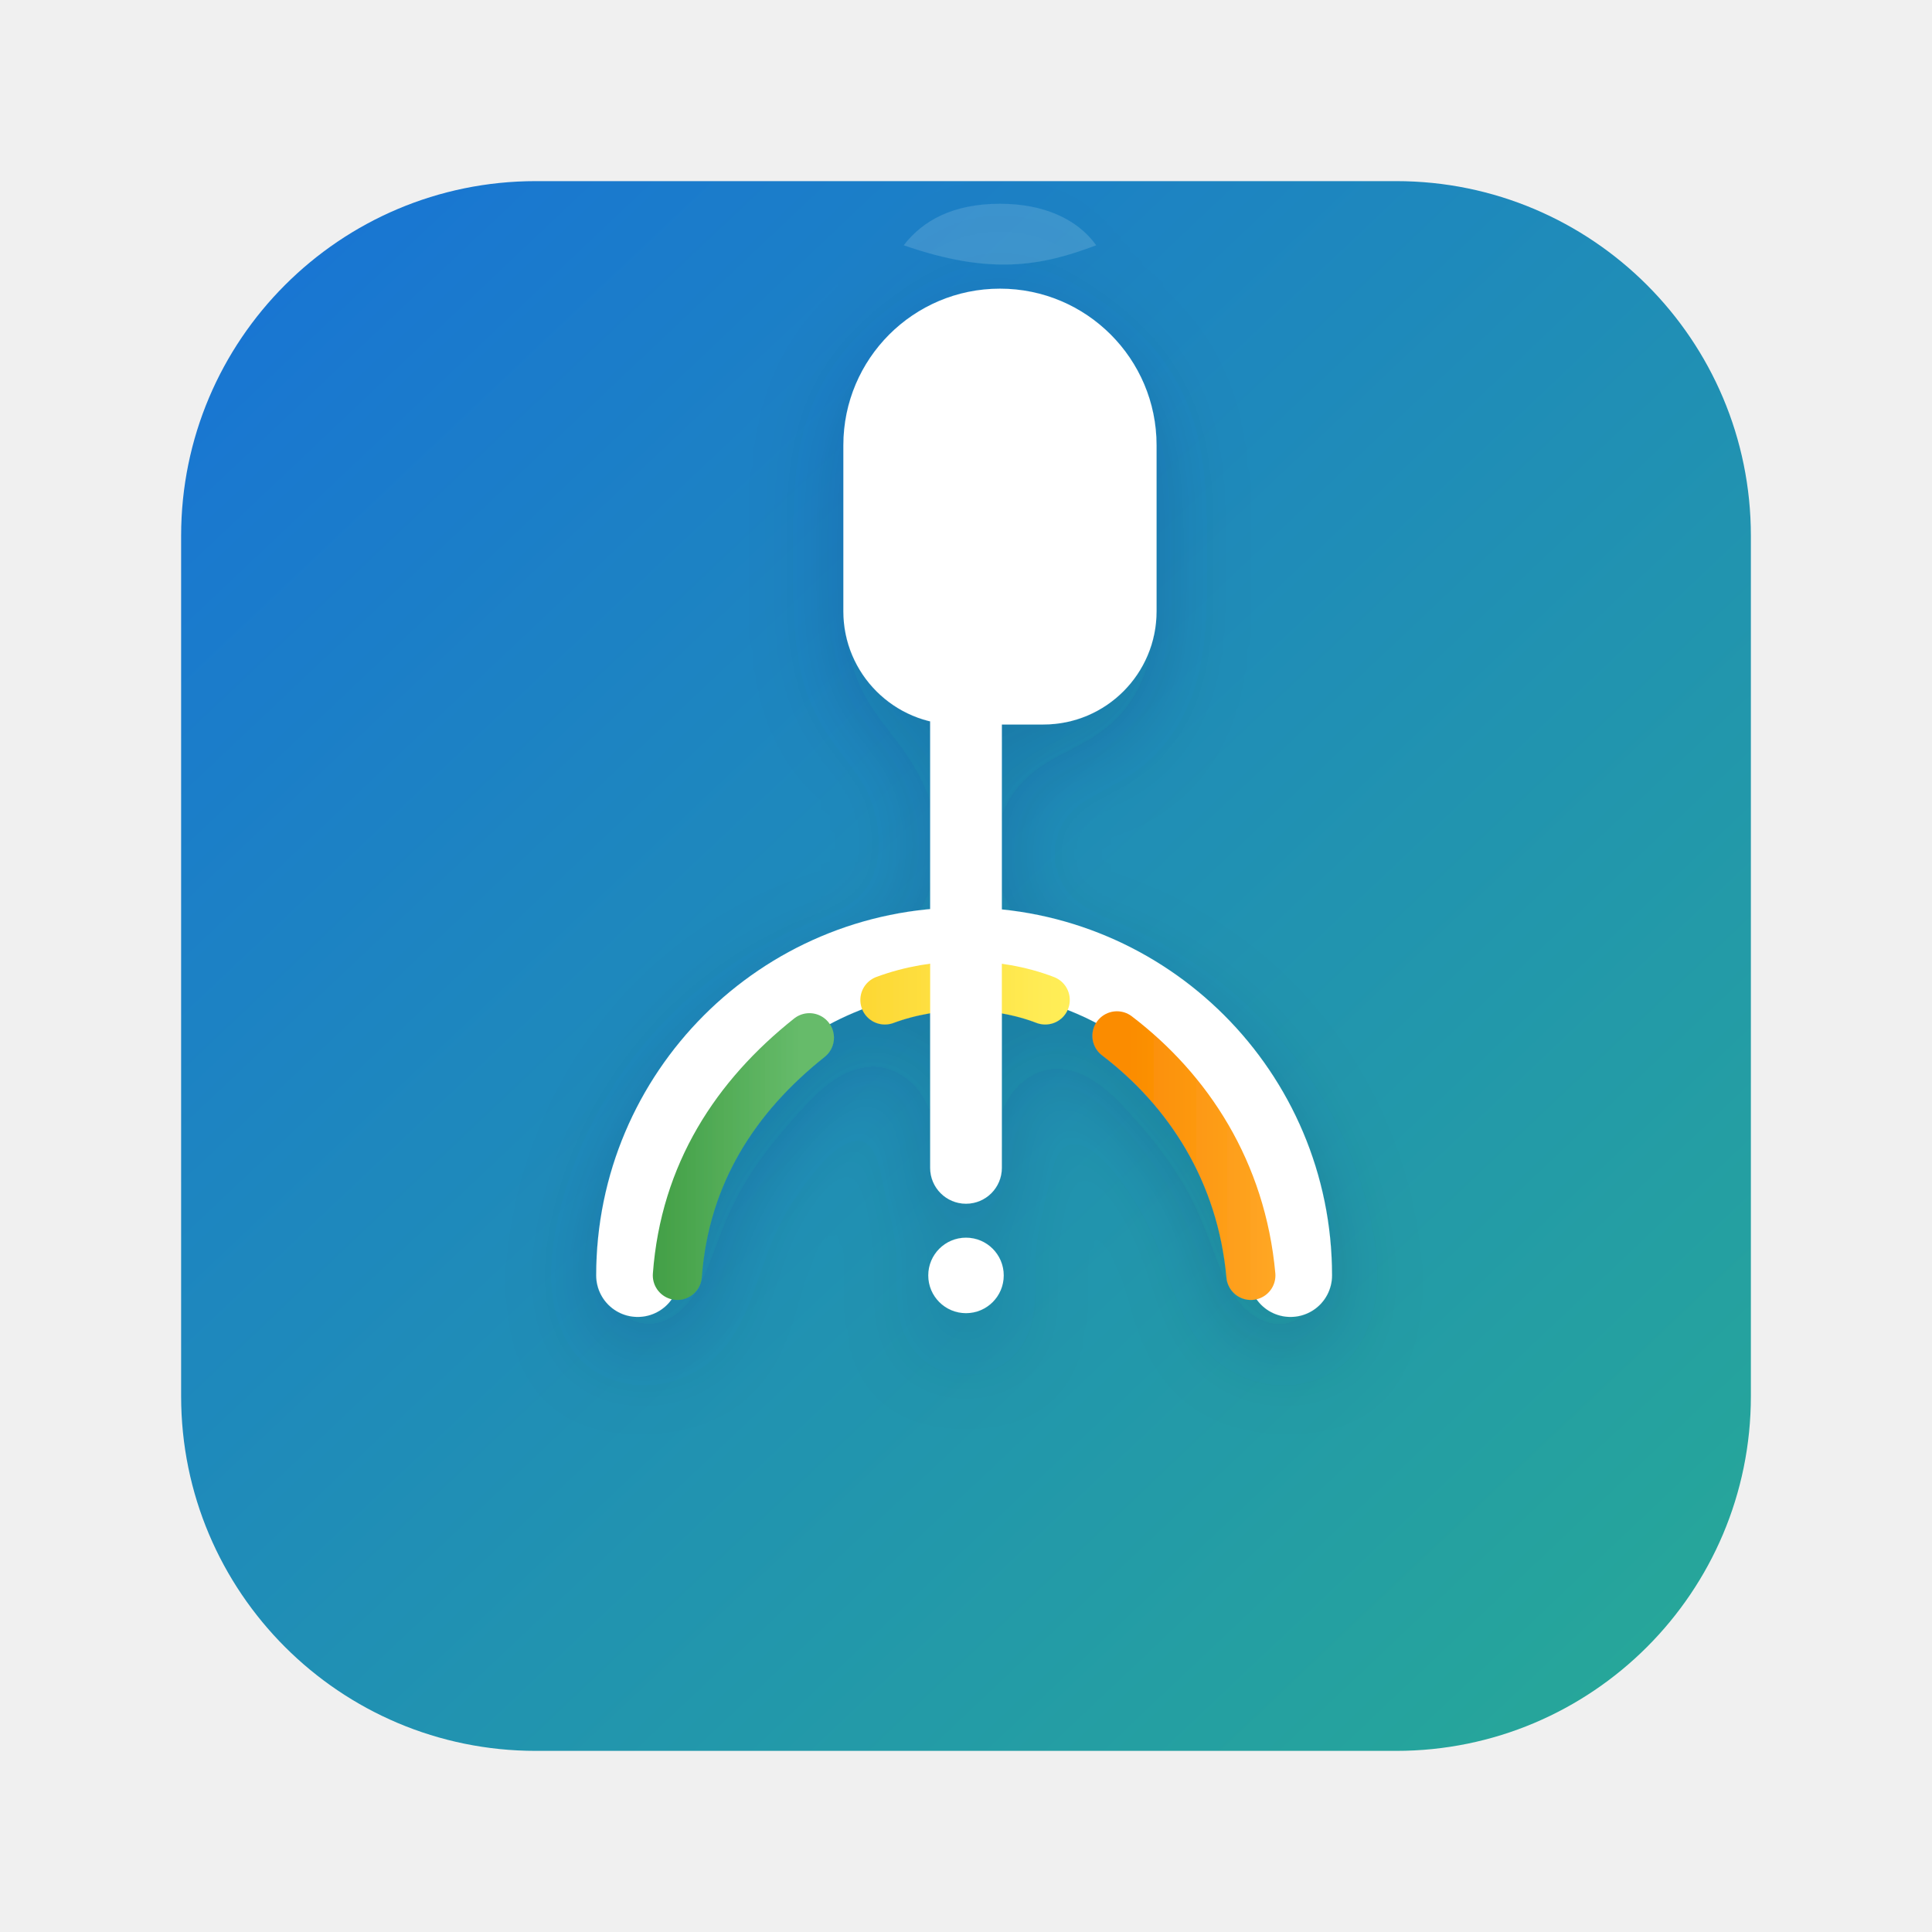
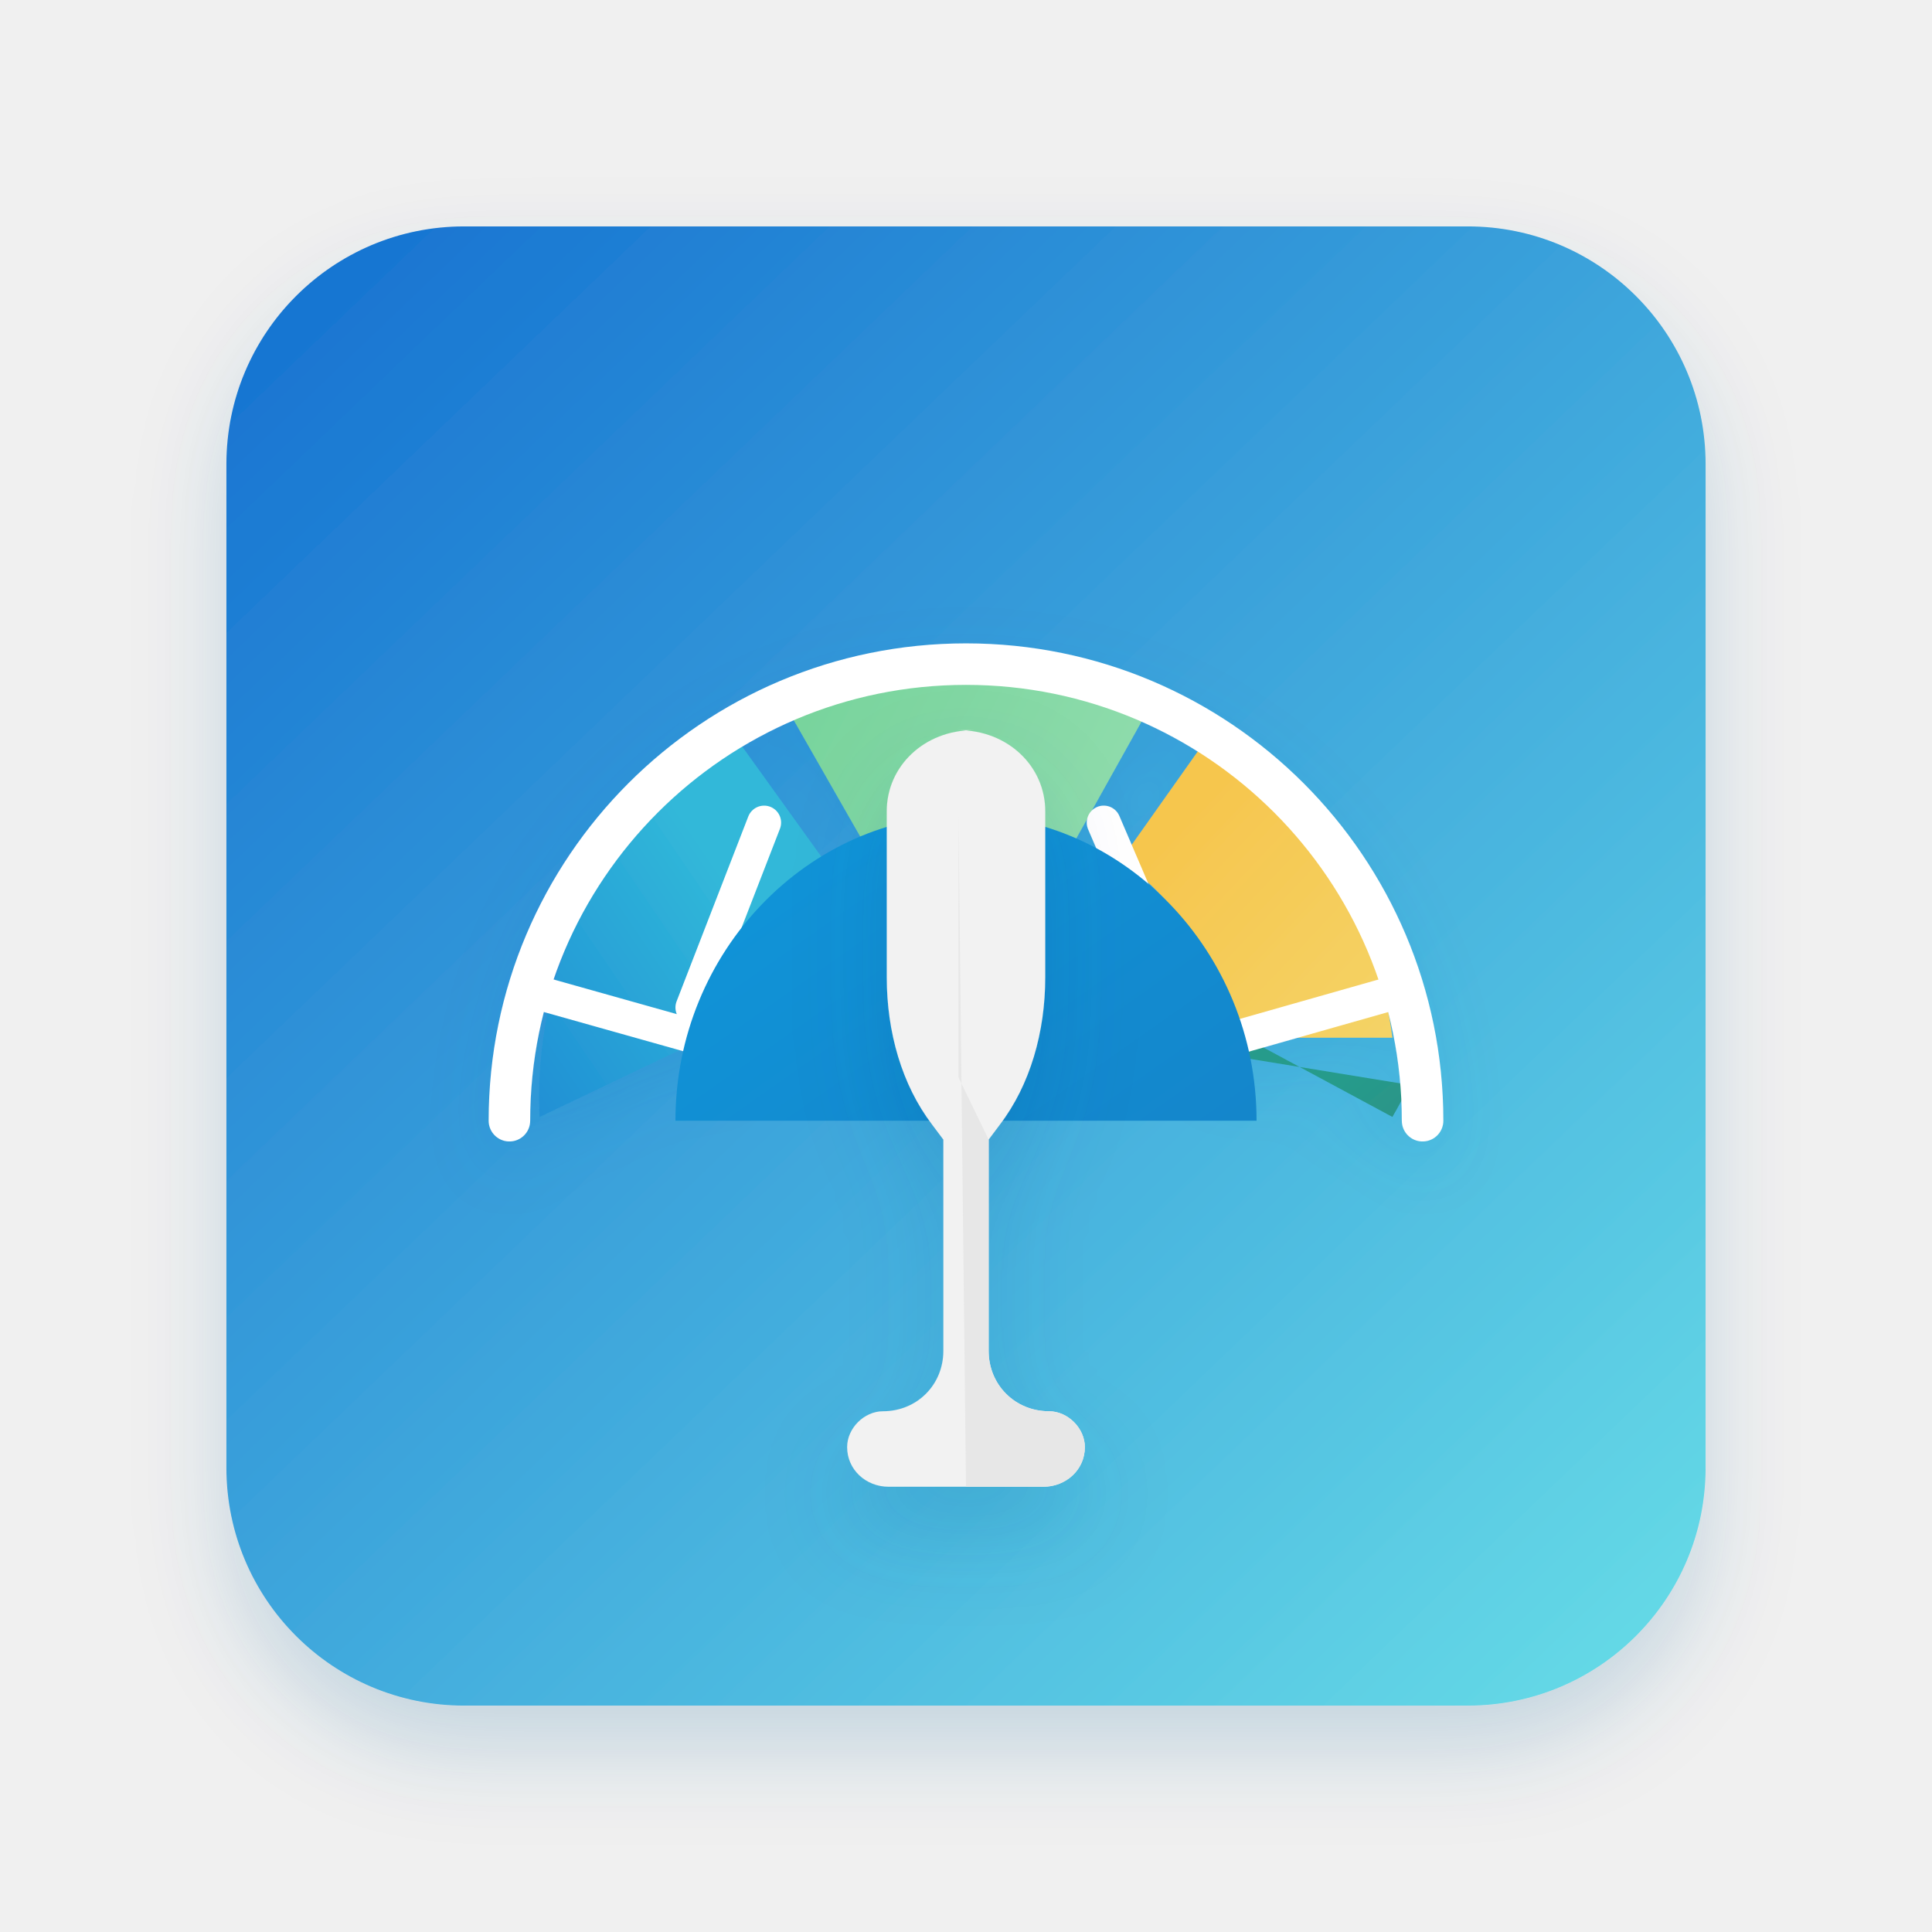
<svg xmlns="http://www.w3.org/2000/svg" width="1024" height="1024" viewBox="0 0 1024 1024" fill="none">
  <defs>
-     <linearGradient id="bg" x1="160" y1="140" x2="864" y2="884" gradientUnits="userSpaceOnUse">
+     <linearGradient id="bg" x1="180" y1="160" x2="860" y2="870" gradientUnits="userSpaceOnUse">
      <stop offset="0" stop-color="#1976D2" />
-       <stop offset="1" stop-color="#26A69A" />
+       <stop offset="1" stop-color="#64D8E6" />
    </linearGradient>
-     <linearGradient id="seg1" x1="348" y1="604" x2="424" y2="604" gradientUnits="userSpaceOnUse">
-       <stop offset="0" stop-color="#43A047" />
-       <stop offset="1" stop-color="#66BB6A" />
+     <linearGradient id="centerBlue" x1="402" y1="460" x2="620" y2="770" gradientUnits="userSpaceOnUse">
+       <stop offset="0" stop-color="#1094D8" />
+       <stop offset="1" stop-color="#167FC5" />
    </linearGradient>
-     <linearGradient id="seg2" x1="460" y1="572" x2="564" y2="572" gradientUnits="userSpaceOnUse">
-       <stop offset="0" stop-color="#FDD835" />
-       <stop offset="1" stop-color="#FFEE58" />
+     <linearGradient id="segBlueL" x1="240" y1="576" x2="390" y2="474" gradientUnits="userSpaceOnUse">
+       <stop offset="0" stop-color="#1D88D4" />
+       <stop offset="1" stop-color="#31B8D9" />
    </linearGradient>
-     <linearGradient id="seg3" x1="598" y1="604" x2="676" y2="604" gradientUnits="userSpaceOnUse">
-       <stop offset="0" stop-color="#FB8C00" />
-       <stop offset="1" stop-color="#FFA726" />
+     <linearGradient id="segGreen" x1="410" y1="365" x2="580" y2="455" gradientUnits="userSpaceOnUse">
+       <stop offset="0" stop-color="#75D39B" />
+       <stop offset="1" stop-color="#8FDCAC" />
    </linearGradient>
-     <filter id="shadow" x="0" y="0" width="1024" height="1024" filterUnits="userSpaceOnUse" color-interpolation-filters="sRGB">
-       <feDropShadow dx="0" dy="18" stdDeviation="24" flood-color="#0B3554" flood-opacity="0.18" />
+     <linearGradient id="segYellow" x1="628" y1="435" x2="760" y2="560" gradientUnits="userSpaceOnUse">
+       <stop offset="0" stop-color="#F6C64E" />
+       <stop offset="1" stop-color="#F4D56A" />
+     </linearGradient>
+     <linearGradient id="segGreenR" x1="732" y1="556" x2="784" y2="620" gradientUnits="userSpaceOnUse">
+       <stop offset="0" stop-color="#279B8B" />
+       <stop offset="1" stop-color="#2E8C84" />
+     </linearGradient>
+     <filter id="shadow" x="40" y="40" width="944" height="944" filterUnits="userSpaceOnUse" color-interpolation-filters="sRGB">
+       <feDropShadow dx="0" dy="24" stdDeviation="24" flood-color="#0A5D97" flood-opacity="0.18" />
+     </filter>
+     <filter id="innerGlow" x="220" y="250" width="600" height="430" filterUnits="userSpaceOnUse" color-interpolation-filters="sRGB">
+       <feDropShadow dx="0" dy="12" stdDeviation="16" flood-color="#0B80BF" flood-opacity="0.14" />
    </filter>
  </defs>
-   <rect x="96" y="96" width="832" height="832" rx="188" fill="url(#bg)" />
  <g filter="url(#shadow)">
-     <path d="M338 676C338 580.492 415.492 503 511 503C606.508 503 684 580.492 684 676" stroke="white" stroke-width="44" stroke-linecap="round" />
-     <path d="M359 676C363 622 390 581 429 550" stroke="url(#seg1)" stroke-width="26" stroke-linecap="round" />
-     <path d="M469 530C496 520 528 520 554 530" stroke="url(#seg2)" stroke-width="26" stroke-linecap="round" />
-     <path d="M592 549C630 578 658 621 663 676" stroke="url(#seg3)" stroke-width="26" stroke-linecap="round" />
-     <g>
-       <rect x="493" y="330" width="38" height="308" rx="19" fill="white" />
-       <path d="M447 236C447 190.16 484.16 153 530 153C575.84 153 613 190.16 613 236V324C613 357.137 586.137 384 553 384H507C473.863 384 447 357.137 447 324V236Z" fill="white" />
-       <path d="M479 130C489 117 505 108 530 108C553 108 571 116 581 130C552 141 525 146 479 130Z" fill="white" fill-opacity="0.14" />
-     </g>
-     <circle cx="512" cy="676" r="20" fill="white" />
+     <rect x="120" y="120" width="784" height="784" rx="126" fill="url(#bg)" />
+   </g>
+   <g filter="url(#innerGlow)">
+     <path d="M286 592 A226 226 0 0 1 390 391 L436 455 A136 136 0 0 0 374 550 Z" fill="url(#segBlueL)" />
+     <path d="M414 370 A226 226 0 0 1 612 370 L569 447 A136 136 0 0 0 458 447 Z" fill="url(#segGreen)" />
+     <path d="M640 391 A226 226 0 0 1 738 550 L651 550 A136 136 0 0 0 594 456 Z" fill="url(#segYellow)" />
+     <path d="M747 575 A226 226 0 0 1 738 592 L660 550 A136 136 0 0 0 655 560 Z" fill="url(#segGreenR)" />
+     <path d="M270 594 A242 242 0 0 1 754 594" stroke="white" stroke-width="22" stroke-linecap="round" />
+     <path d="M367 534 L405 436" stroke="white" stroke-width="18" stroke-linecap="round" />
+     <path d="M512 432 L512 332" stroke="white" stroke-width="18" stroke-linecap="round" opacity="0" />
+     <path d="M585 436 L627 534" stroke="white" stroke-width="18" stroke-linecap="round" />
+     <path d="M281 525 L377 552" stroke="white" stroke-width="18" stroke-linecap="round" />
+     <path d="M648 552 L743 525" stroke="white" stroke-width="18" stroke-linecap="round" />
+   </g>
+   <path d="M358 594 C358 504 429 432 512 432 C595 432 666 504 666 594" fill="url(#centerBlue)" />
+   <g filter="url(#shadow)">
+     <path d="M516 387 C490 387 470 406 470 430 L470 518 C470 547 478 575 494 596 L500 604 L500 716 C500 734 486 748 468 748 C458 748 449 757 449 767 C449 779 459 788 471 788 L553 788 C565 788 575 779 575 767 C575 757 566 748 556 748 C538 748 524 734 524 716 L524 604 L530 596 C546 575 554 547 554 518 L554 430 C554 406 534 387 508 387 Z" fill="#F2F2F2" />
+     <path d="M508 432 L508 571 L524 604 L524 716 C524 734 538 748 556 748 C566 748 575 757 575 767 C575 779 565 788 553 788 L512 788 Z" fill="#E7E7E7" />
  </g>
</svg>
